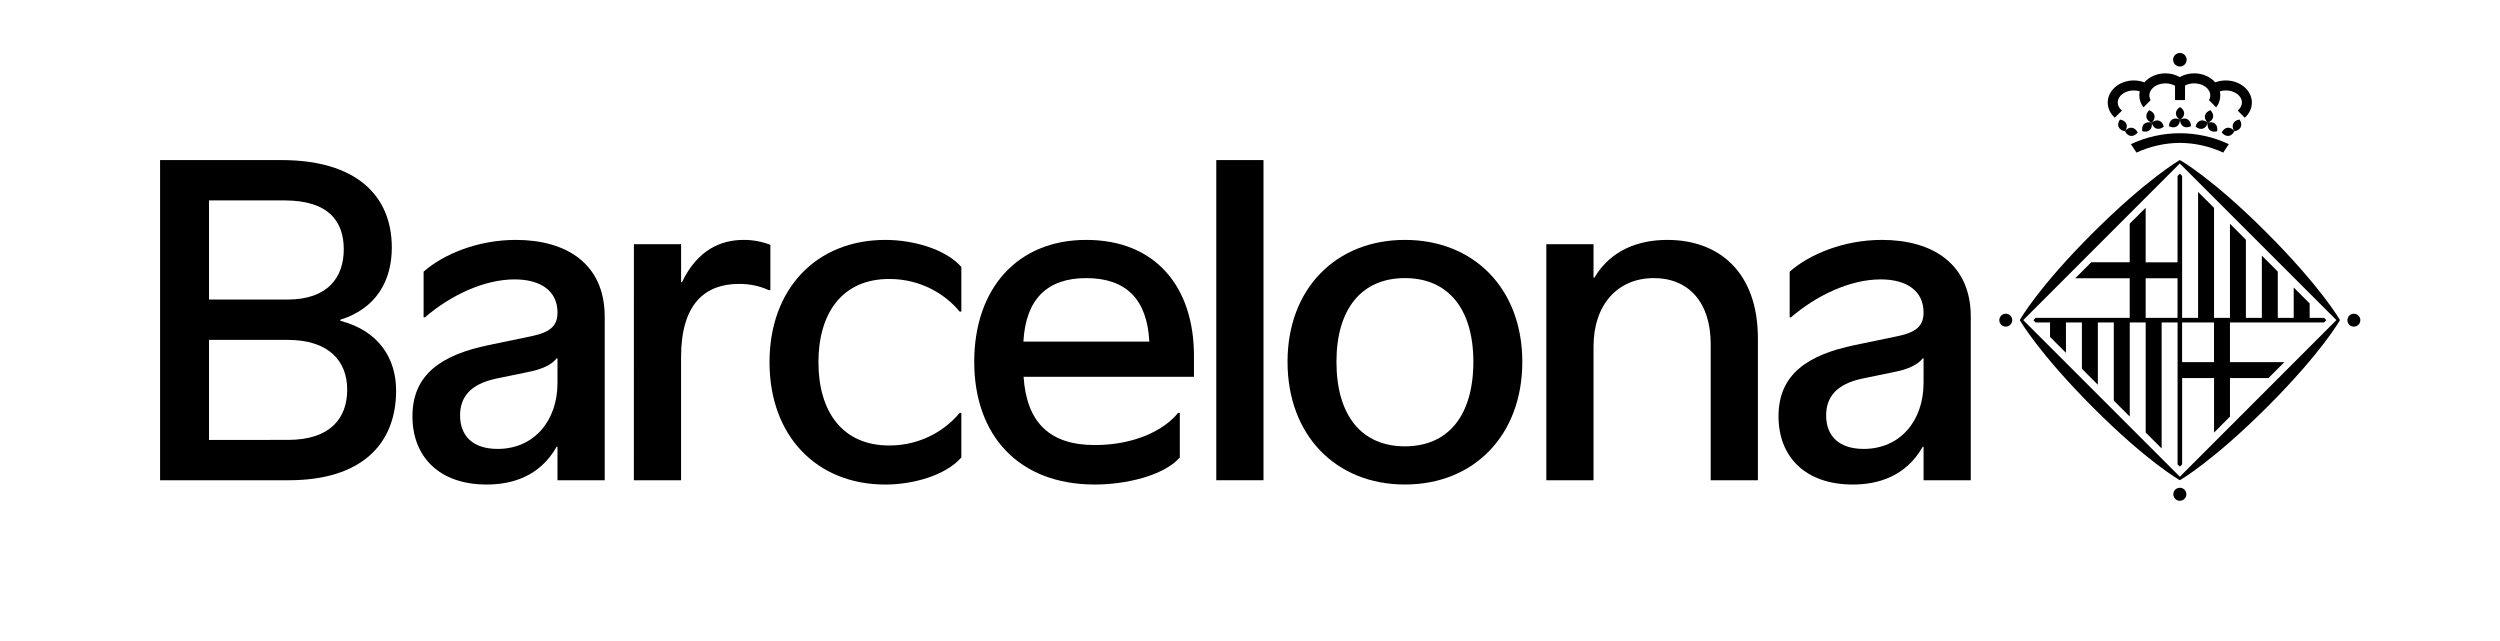
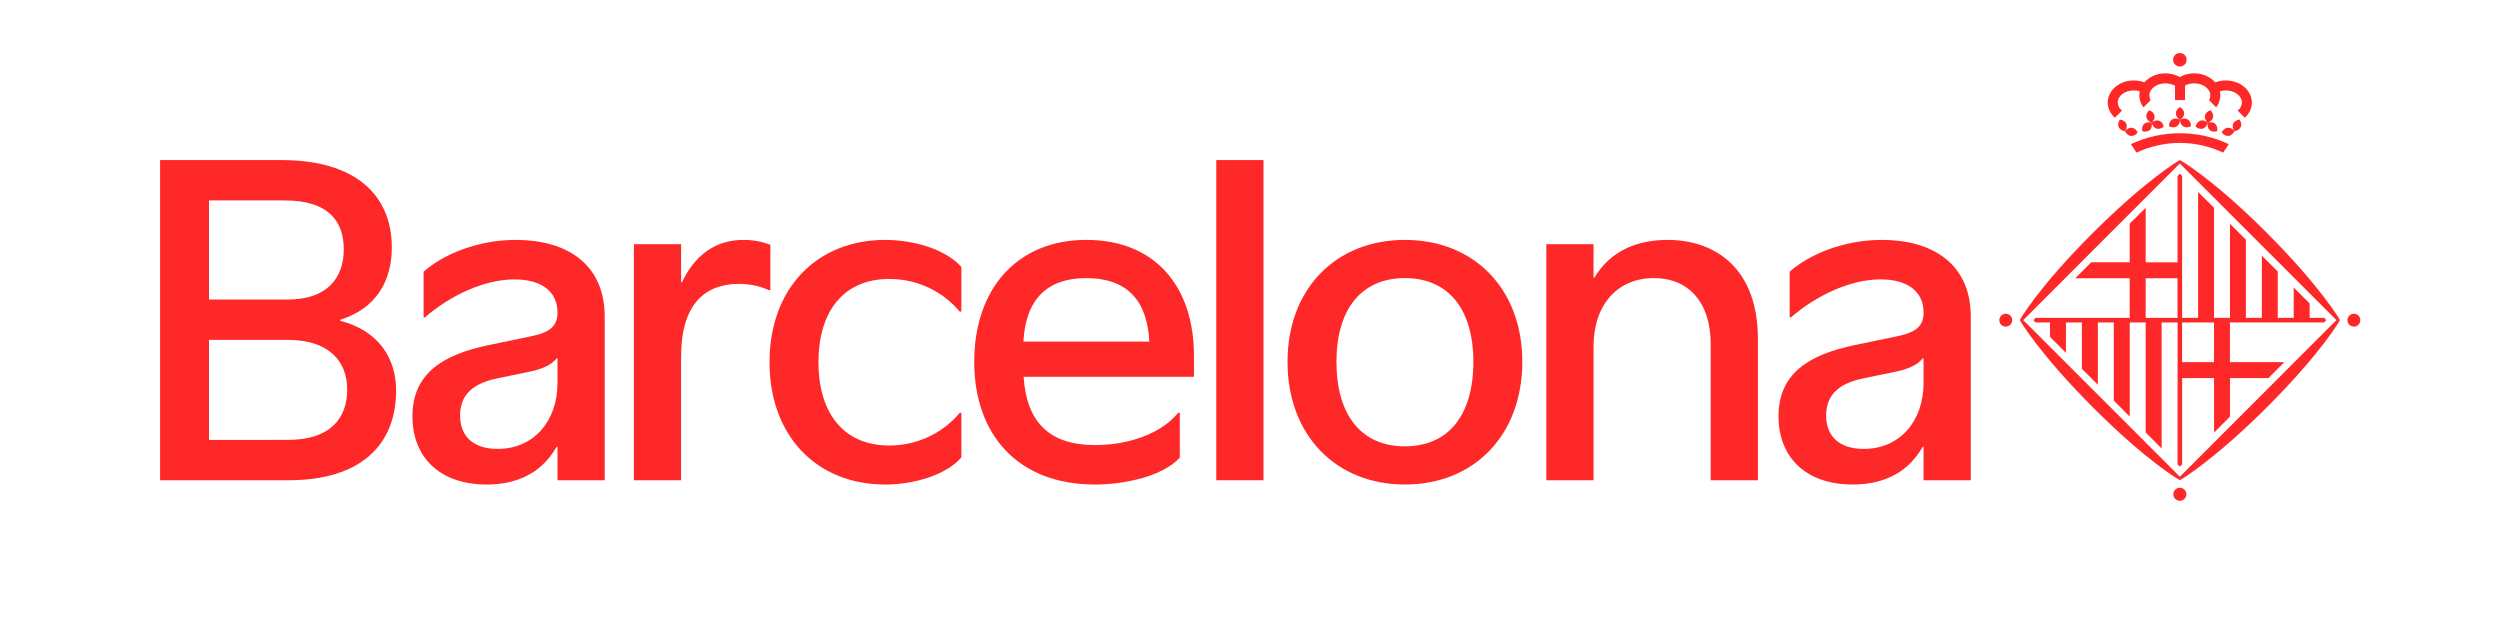
<svg xmlns="http://www.w3.org/2000/svg" id="Capa_1" data-name="Capa 1" viewBox="0 0 4216.69 1080">
-   <path d="M270,270H474.87c124.5,0,186,58.64,186,147.67,0,54.65-25.33,102.43-86.86,121.61v1.81c65.51,17,94.1,64.06,94.1,117.63,0,91.21-59.36,151.29-181,151.29H270ZM485,505.26c68,0,94.83-37.64,94.83-84.69s-25.34-82.52-99.9-82.52H352.53V505.26Zm.73,236.7c70.93,0,99.89-36.19,99.89-84.69s-31.13-84-100.62-84H352.53V742Z" />
-   <path d="M695.65,702.15C695.65,630.49,746,598.28,824.5,582l73.11-15.2c32.58-6.88,42.71-18.82,42.71-39.81,0-36.2-28.23-55.74-72.38-55.74-52.48,0-109.31,27.87-151.29,64.06h-2.17V458.21c33.29-29.32,91.2-53.57,155.63-53.57,84.69,0,149.84,39.82,149.84,129.57V810H940.32V753.55h-1.45c-28.59,50.31-75.64,63.7-118,63.7C740.53,817.25,695.65,770.2,695.65,702.15Zm244.67-56.46V604.43h-1.45c-8.32,10.86-25,18.46-47,22.8l-54.29,11.22C791.93,647.86,776,671,776,700.7c0,34.75,21.72,56.47,63.34,56.47C900.51,757.17,940.32,710.12,940.32,645.69Z" />
-   <path d="M1069.18,411.88h79.62v64.06h1.45c26.42-55,65.87-71.3,104.24-71.3a123,123,0,0,1,44.88,8.33v76.36h-2.9c-14.84-6.87-31.12-10.49-50-10.49-57.54,0-97.72,34-97.72,123.42V810h-79.62Z" />
-   <path d="M1297.92,610.94c0-123.78,78.9-206.3,195.45-206.3,44.88,0,100.61,14.48,128.12,45.61v75.28h-2.89c-23.17-28.23-64.43-55-118.72-55-79.62,0-119.44,57.91-119.44,140.43s39.82,140.44,119.44,140.44c54.29,0,95.55-26.79,118.72-55h2.89v75.28c-27.51,31.13-83.24,45.61-128.12,45.61C1376.82,817.25,1297.92,734.73,1297.92,610.94Z" />
-   <path d="M1643.21,610.22c0-123.06,72.39-205.58,188.93-205.58,117.27,0,181.69,79.63,181.69,195.45v35.47H1726.46c5.06,76.73,43.79,115.09,120.16,115.09,67.32,0,117.27-25.33,140.43-54.29h2.9v75.28c-27.51,31.13-91.93,45.61-143.33,45.61C1717.77,817.25,1643.21,734,1643.21,610.22Zm295.34-34c-3.62-71.3-39.09-107.13-106.41-107.13-66.23,0-102.06,35.83-106,107.13Z" />
-   <path d="M2051.48,270h79.63V810h-79.63Z" />
-   <path d="M2171.65,610.22c0-123.06,81.43-205.58,198-205.58s198,82.52,198,205.58c0,123.78-81.43,207-198,207S2171.65,734,2171.65,610.22Zm313.43,0c0-89-42.34-141.15-115.46-141.15s-115.45,52.11-115.45,141.15c0,90.48,42.34,142.6,115.45,142.6S2485.08,700.7,2485.08,610.22Z" />
-   <path d="M2608.15,411.88h79.62v56.46h1.45c27.87-47,74.92-63.7,123.06-63.7,86.14,0,152.73,53.21,152.73,166.49V810h-79.62V580.18c0-70.22-37.28-111.11-95.91-111.11-61.17,0-101.71,44.88-101.71,115.45V810h-79.62Z" />
-   <path d="M2999.77,702.15c0-71.66,50.3-103.87,128.84-120.16l73.12-15.2c32.57-6.88,42.7-18.82,42.7-39.81,0-36.2-28.23-55.74-72.38-55.74-52.48,0-109.31,27.87-151.29,64.06h-2.17V458.21c33.29-29.32,91.2-53.57,155.63-53.57,84.69,0,149.84,39.82,149.84,129.57V810h-79.63V753.55H3243c-28.6,50.31-75.65,63.7-118,63.7C3044.65,817.25,2999.77,770.2,2999.77,702.15Zm244.66-56.46V604.43H3243c-8.33,10.86-25,18.46-47.06,22.8l-54.29,11.22c-45.6,9.41-61.53,32.58-61.53,62.25,0,34.75,21.72,56.47,63.34,56.47C3204.62,757.17,3244.43,710.12,3244.43,645.69Z" />
+   <defs>
+     <style>.cls-1{fill:#ff2828;}</style>
+   </defs>
+   <path class="cls-1" d="M270,270H474.87c124.5,0,186,58.64,186,147.67,0,54.65-25.33,102.43-86.86,121.61v1.81c65.51,17,94.1,64.06,94.1,117.63,0,91.21-59.36,151.29-181,151.29H270ZM485,505.26c68,0,94.83-37.64,94.83-84.69s-25.34-82.52-99.9-82.52H352.53V505.26Zm.73,236.7c70.94,0,99.89-36.19,99.89-84.69s-31.13-84-100.62-84H352.53V742Z" />
+   <path class="cls-1" d="M695.65,702.15C695.65,630.49,746,598.28,824.5,582l73.11-15.2c32.58-6.88,42.71-18.82,42.71-39.81,0-36.2-28.23-55.74-72.38-55.74-52.48,0-109.31,27.87-151.29,64.06h-2.17V458.21c33.29-29.32,91.2-53.57,155.63-53.57,84.69,0,149.84,39.81,149.84,129.57V810H940.32V753.55h-1.44c-28.6,50.3-75.65,63.7-118,63.7C740.53,817.25,695.65,770.19,695.65,702.15Zm244.67-56.46V604.43h-1.44c-8.33,10.86-25,18.46-47.06,22.8l-54.29,11.22C791.93,647.86,776,671,776,700.7c0,34.75,21.72,56.47,63.34,56.47C900.51,757.17,940.32,710.11,940.32,645.69Z" />
+   <path class="cls-1" d="M1069.18,411.88h79.62v64.06h1.45c26.42-55,65.87-71.3,104.24-71.3a123,123,0,0,1,44.88,8.33v76.36h-2.9c-14.84-6.87-31.12-10.49-50-10.49-57.54,0-97.72,34-97.72,123.42V810h-79.62Z" />
+   <path class="cls-1" d="M1297.92,610.94c0-123.78,78.91-206.3,195.45-206.3,44.88,0,100.62,14.48,128.12,45.61v75.28h-2.89c-23.17-28.23-64.43-55-118.72-55-79.62,0-119.44,57.91-119.44,140.43s39.82,140.44,119.44,140.44c54.29,0,95.55-26.79,118.72-55h2.89v75.28c-27.5,31.13-83.24,45.61-128.12,45.61C1376.83,817.25,1297.92,734.73,1297.92,610.94Z" />
+   <path class="cls-1" d="M1643.21,610.22c0-123.06,72.39-205.58,188.93-205.58,117.27,0,181.7,79.63,181.7,195.45v35.47H1726.46c5.07,76.73,43.79,115.09,120.16,115.09,67.32,0,117.27-25.33,140.43-54.29h2.9v75.28c-27.51,31.13-91.93,45.61-143.33,45.61C1717.77,817.25,1643.21,734,1643.21,610.22Zm295.34-34c-3.62-71.3-39.09-107.14-106.41-107.14-66.23,0-102.06,35.84-106,107.14Z" />
+   <path class="cls-1" d="M2051.48,270h79.63V810h-79.63Z" />
+   <path class="cls-1" d="M2171.65,610.22c0-123.06,81.43-205.58,198-205.58s198,82.52,198,205.58c0,123.78-81.43,207-198,207S2171.65,734,2171.65,610.22Zm313.43,0c0-89-42.34-141.16-115.45-141.16s-115.46,52.12-115.46,141.16c0,90.48,42.34,142.6,115.46,142.6S2485.08,700.7,2485.08,610.22Z" />
+   <path class="cls-1" d="M2608.15,411.88h79.62v56.46h1.45c27.87-47,74.92-63.7,123.06-63.7,86.14,0,152.73,53.21,152.73,166.49V810h-79.62V580.18c0-70.22-37.28-111.12-95.91-111.12-61.17,0-101.71,44.89-101.71,115.46V810h-79.62Z" />
+   <path class="cls-1" d="M2999.77,702.15c0-71.66,50.3-103.87,128.85-120.16l73.11-15.2c32.57-6.88,42.7-18.82,42.7-39.81,0-36.2-28.23-55.74-72.38-55.74-52.48,0-109.31,27.87-151.29,64.06h-2.17V458.21c33.29-29.32,91.21-53.57,155.63-53.57,84.69,0,149.84,39.81,149.84,129.57V810h-79.63V753.55H3243c-28.6,50.3-75.65,63.7-118,63.7C3044.65,817.25,2999.77,770.19,2999.77,702.15Zm244.66-56.46V604.43H3243c-8.33,10.86-25,18.46-47.06,22.8l-54.29,11.22c-45.6,9.41-61.52,32.57-61.52,62.25,0,34.75,21.71,56.47,63.33,56.47C3204.62,757.17,3244.43,710.11,3244.43,645.69Z" />
  <g id="Rodo">
-     <path d="M3711.26,203.55c-4,1.3-6.85,5.09-8,10,3.87,3.23,8.3,4.67,12.41,3.32s6.77-5.06,8-9.9h0c-.86,4.86.18,9.48,3.33,12.35s7.79,3.37,12.6,2c.91-5-.14-9.59-3.31-12.49s-7.73-3.29-12.56-1.88c4.8-1.8,8.11-5,9-9.08s-.89-8.41-4.54-12c-4.76,1.72-8.2,4.9-9.11,9s1,8.44,4.56,12c-3.8-3.29-8.3-4.67-12.32-3.35m68.11,10.75c1.74-3.91.8-8.47-2.07-12.66-5,.73-9,3.1-10.72,7s-.86,8.41,2.05,12.66c5-.68,9-3.12,10.74-7m-10.74,7c-3.06-4-7.22-6.33-11.44-5.88s-7.69,3.52-9.92,8.07c3.12,4,7.17,6.16,11.37,5.8s7.79-3.46,10-8m-92,582.81L3412.56,539.93l264.05-264.16L3940.78,539.9Zm145.57-412.48c-91.75-91.73-145.06-121.4-145.22-121.45l-.35-.17-.41.17c0,.05-54.88,31.33-147.83,124.18-91.75,91.82-121.53,145.15-121.53,145.15l-.24.42.24.39s31.37,55,124.26,147.93c91.75,91.71,145.08,121.46,145.08,121.46l.43.28.47-.28s54.94-31.33,147.8-124.19c91.76-91.85,121.57-145.14,121.59-145.26l.22-.36-.22-.37c0-.08-31.37-54.95-124.29-147.9m-439.11,137.5A10.93,10.93,0,1,0,3394,540a10.93,10.93,0,0,0-10.91-10.88m293.6,293.57a11,11,0,1,0,11,11,11,11,0,0,0-11-11m293.54-293.57A10.93,10.93,0,1,0,3981.15,540a10.93,10.93,0,0,0-10.94-10.88M3579,186.54c-4.4-3.63-7.05-8.44-7.05-13.64,0-11.25,12.1-20.36,27.07-20.36a35.19,35.19,0,0,1,10.06,1.46,31.48,31.48,0,0,0-.74,6.95,33.45,33.45,0,0,0,7,20.16l12.13-12.23a16.09,16.09,0,0,1-2.16-7.93c0-11.28,12.1-20.34,27-20.34a33.44,33.44,0,0,1,16.25,4v24.16h16.89V144.27a32.86,32.86,0,0,1,15.58-3.66c14.88,0,27,9.06,27,20.34a15.52,15.52,0,0,1-2.19,7.93L3738,181.11a33.13,33.13,0,0,0,6.18-27.11,35.21,35.21,0,0,1,10.1-1.46c14.94,0,27.08,9.11,27.08,20.36,0,5.2-2.67,10-7.1,13.64l11.92,12c7.49-6.66,12-15.69,12-25.59,0-20.59-19.66-37.26-44-37.26a51,51,0,0,0-17.88,3.2c-7.9-9.16-20.87-15.18-35.38-15.18a49.44,49.44,0,0,0-24.33,6.24,49.41,49.41,0,0,0-24.33-6.24c-14.5,0-27.36,6-35.42,15.18a50.47,50.47,0,0,0-17.83-3.2c-24.26,0-43.94,16.67-43.94,37.26,0,9.9,4.54,18.93,11.95,25.59Zm15.15,42.75c4.22.36,8.32-1.78,11.42-5.8-2.18-4.55-5.72-7.62-10-8.07s-8.26,1.86-11.33,5.88c2.17,4.53,5.7,7.59,9.88,8m70-28c-3.71,2.19-5.63,6.41-5.85,11.44,4.46,2.39,9.13,2.79,12.84.68S3676.82,207,3677,202h0c.16,5,2.15,9.28,5.79,11.39s8.34,1.71,12.77-.68c-.19-5-2.13-9.25-5.85-11.44s-8.25-1.75-12.71.7c4.28-2.67,7-6.47,7-10.71s-2.71-8-7-10.69c-4.3,2.67-7,6.47-7,10.69s2.68,8,7,10.71c-4.49-2.45-9.11-2.81-12.74-.7m12.57-89.07a11.43,11.43,0,1,0-11.51-11.42,11.41,11.41,0,0,0,11.51,11.42m-90.48,96.46c-1.74-3.9-5.75-6.27-10.72-7-2.87,4.19-3.85,8.75-2.08,12.66s5.79,6.32,10.79,7c2.76-4.25,3.76-8.8,2-12.66m30.24.17c-3.17,2.9-4.11,7.46-3.26,12.49,4.8,1.35,9.5.79,12.64-2s4.19-7.49,3.25-12.35c1.28,4.84,4.05,8.66,8.14,9.9s8.49-.09,12.27-3.32c-1.15-4.87-3.92-8.66-8-10s-8.4.06-12.2,3.27c3.58-3.46,5.37-7.77,4.49-11.9s-4.27-7.31-9-9c-3.63,3.55-5.4,7.85-4.6,12s4.36,7.28,9,9.08c-4.79-1.44-9.4-.9-12.63,1.88M3676.61,241a176.11,176.11,0,0,1,73.24,16.39l9.42-14.28a194.56,194.56,0,0,0-165.16.05l9.46,14.23a176.36,176.36,0,0,1,73-16.39m3.92,302.93h53.82V610.8h-53.82Zm-7.7-7.76h-53.75V469.31h53.75Zm0-93.73h-53.75v-92l-26.93,26.85V442.4h-64.92l-26.94,26.91h91.86v66.82H3433.44l-3.83,3.88,3.82,3.88h24.3v24.36l26.86,26.85V543.89h26.89V622l26.9,26.94v-105h26.91V675.76l26.91,26.86V543.89h26.88V729.5L3646,756.42V543.89h26.86V783.25l3.84,3.79,3.86-3.79V637.63h53.82v92l26.86-27v-65h64.94L3853,610.8h-91.8V543.89h158.62l3.94-4-3.78-3.77h-24.33V511.8l-26.91-26.88v51.21h-26.86V458L3815,431.15v105h-26.92V404.29l-26.86-26.91V536.13h-26.86V350.53l-26.9-26.86V536.13h-26.92V296.75l-3.76-3.88-3.94,3.94Z" />
+     <path class="cls-1" d="M3711.26,203.55c-4,1.3-6.85,5.09-8,10,3.87,3.23,8.3,4.67,12.41,3.32s6.77-5.06,8-9.9h0c-.86,4.86.18,9.48,3.33,12.35s7.79,3.37,12.6,2c.91-5-.14-9.59-3.31-12.49s-7.73-3.29-12.56-1.88c4.8-1.8,8.11-5,9-9.08s-.89-8.41-4.54-12c-4.76,1.72-8.2,4.9-9.11,9s1,8.44,4.56,12c-3.8-3.29-8.3-4.67-12.32-3.35m68.11,10.75c1.74-3.91.8-8.47-2.07-12.66-5,.73-9,3.1-10.72,7s-.86,8.41,2.05,12.66c5-.68,9-3.12,10.74-7m-10.74,7c-3.06-4-7.22-6.33-11.44-5.88s-7.69,3.52-9.92,8.07c3.12,4,7.17,6.16,11.37,5.8s7.79-3.46,10-8m-92,582.81L3412.56,539.93l264.05-264.16L3940.78,539.9Zm145.57-412.48c-91.75-91.73-145.06-121.4-145.22-121.45l-.35-.17-.41.17c0,.05-54.88,31.33-147.83,124.18-91.75,91.82-121.53,145.15-121.53,145.15l-.24.42.24.39s31.37,55,124.26,147.93c91.75,91.71,145.08,121.46,145.08,121.46l.43.28.47-.28s54.94-31.33,147.8-124.19c91.76-91.85,121.57-145.14,121.59-145.26l.22-.36-.22-.37c0-.08-31.37-54.95-124.29-147.9m-439.11,137.5A10.93,10.93,0,1,0,3394,540a10.93,10.93,0,0,0-10.91-10.88m293.6,293.57a11,11,0,1,0,11,11,11,11,0,0,0-11-11m293.54-293.57A10.93,10.93,0,1,0,3981.15,540a10.93,10.93,0,0,0-10.94-10.88M3579,186.54c-4.4-3.63-7.05-8.44-7.05-13.64,0-11.25,12.1-20.36,27.07-20.36a35.19,35.19,0,0,1,10.06,1.46,31.48,31.48,0,0,0-.74,6.95,33.45,33.45,0,0,0,7,20.16l12.13-12.23a16.09,16.09,0,0,1-2.16-7.93c0-11.28,12.1-20.34,27-20.34a33.44,33.44,0,0,1,16.25,4v24.16h16.89V144.27a32.86,32.86,0,0,1,15.58-3.66c14.88,0,27,9.06,27,20.34a15.52,15.52,0,0,1-2.19,7.93L3738,181.11a33.13,33.13,0,0,0,6.18-27.11,35.21,35.21,0,0,1,10.1-1.46c14.94,0,27.08,9.11,27.08,20.36,0,5.2-2.67,10-7.1,13.64l11.92,12c7.49-6.66,12-15.69,12-25.59,0-20.59-19.66-37.26-44-37.26a51,51,0,0,0-17.88,3.2c-7.9-9.16-20.87-15.18-35.38-15.18a49.44,49.44,0,0,0-24.33,6.24,49.41,49.41,0,0,0-24.33-6.24c-14.5,0-27.36,6-35.42,15.18a50.47,50.47,0,0,0-17.83-3.2c-24.26,0-43.94,16.67-43.94,37.26,0,9.9,4.54,18.93,11.95,25.59Zm15.15,42.75c4.22.36,8.32-1.78,11.42-5.8-2.18-4.55-5.72-7.62-10-8.07s-8.26,1.86-11.33,5.88c2.17,4.53,5.7,7.59,9.88,8m70-28c-3.71,2.19-5.63,6.41-5.85,11.44,4.46,2.39,9.13,2.79,12.84.68S3676.82,207,3677,202h0c.16,5,2.15,9.28,5.79,11.39s8.34,1.71,12.77-.68c-.19-5-2.13-9.25-5.85-11.44s-8.25-1.75-12.71.7c4.28-2.67,7-6.47,7-10.71s-2.71-8-7-10.69c-4.3,2.67-7,6.47-7,10.69s2.68,8,7,10.71c-4.49-2.45-9.11-2.81-12.74-.7m12.57-89.07a11.43,11.43,0,1,0-11.51-11.42,11.41,11.41,0,0,0,11.51,11.42m-90.48,96.46c-1.74-3.9-5.75-6.27-10.72-7-2.87,4.19-3.85,8.75-2.08,12.66s5.79,6.32,10.79,7c2.76-4.25,3.76-8.8,2-12.66m30.24.17c-3.17,2.9-4.11,7.46-3.26,12.49,4.8,1.35,9.5.79,12.64-2s4.19-7.49,3.25-12.35c1.28,4.84,4.05,8.66,8.14,9.9s8.49-.09,12.27-3.32c-1.15-4.87-3.92-8.66-8-10s-8.4.06-12.2,3.27c3.58-3.46,5.37-7.77,4.49-11.9s-4.27-7.31-9-9c-3.63,3.55-5.4,7.85-4.6,12s4.36,7.28,9,9.08c-4.79-1.44-9.4-.9-12.63,1.88M3676.61,241a176.11,176.11,0,0,1,73.24,16.39l9.42-14.28a194.56,194.56,0,0,0-165.16.05l9.46,14.23a176.36,176.36,0,0,1,73-16.39m3.92,302.93h53.82V610.8h-53.82Zm-7.7-7.76h-53.75V469.31h53.75Zm0-93.73h-53.75v-92l-26.93,26.85V442.4h-64.92l-26.94,26.91h91.86v66.82H3433.44l-3.83,3.88,3.82,3.88h24.3v24.36l26.86,26.85V543.89h26.89V622l26.9,26.94v-105h26.91V675.76l26.91,26.86V543.89h26.88V729.5L3646,756.42V543.89h26.86V783.25l3.84,3.79,3.86-3.79V637.63h53.82v92l26.86-27v-65h64.94L3853,610.8h-91.8V543.89h158.62l3.94-4-3.78-3.77h-24.33V511.8l-26.91-26.88v51.21h-26.86V458L3815,431.15v105h-26.92V404.29l-26.86-26.91V536.13h-26.86V350.53l-26.9-26.86V536.13h-26.92V296.75l-3.76-3.88-3.94,3.94Z" />
  </g>
</svg>
